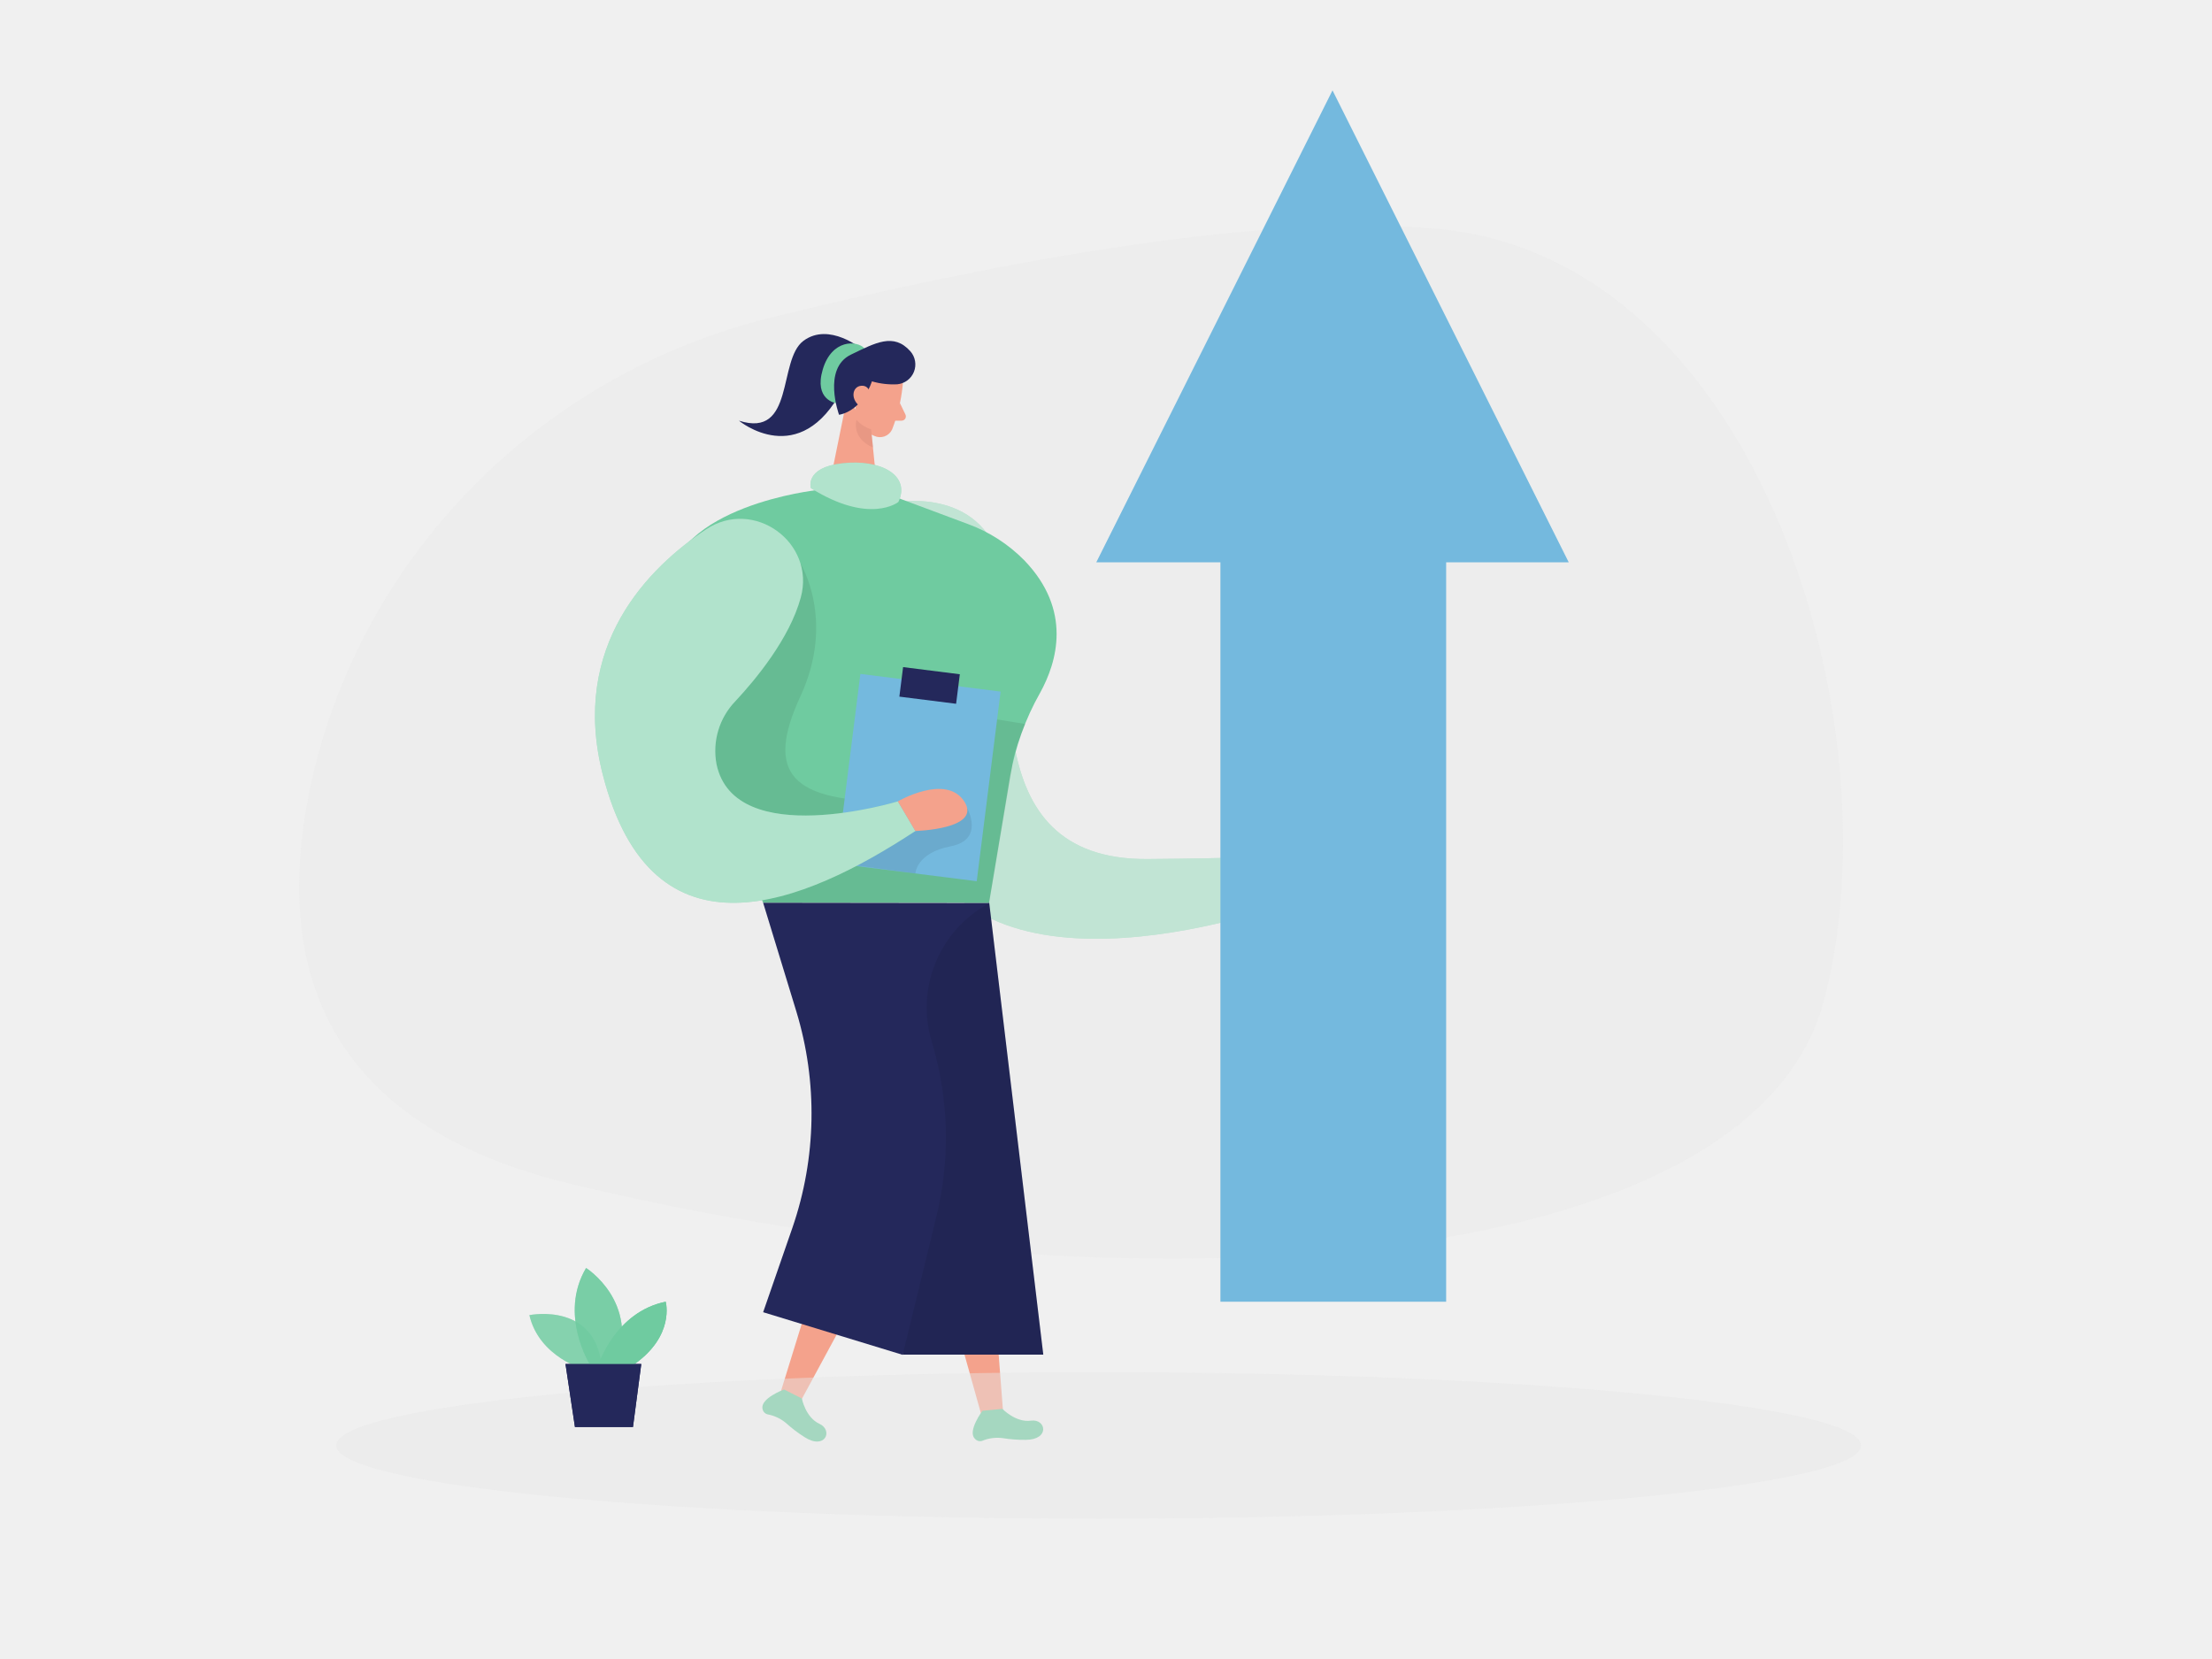
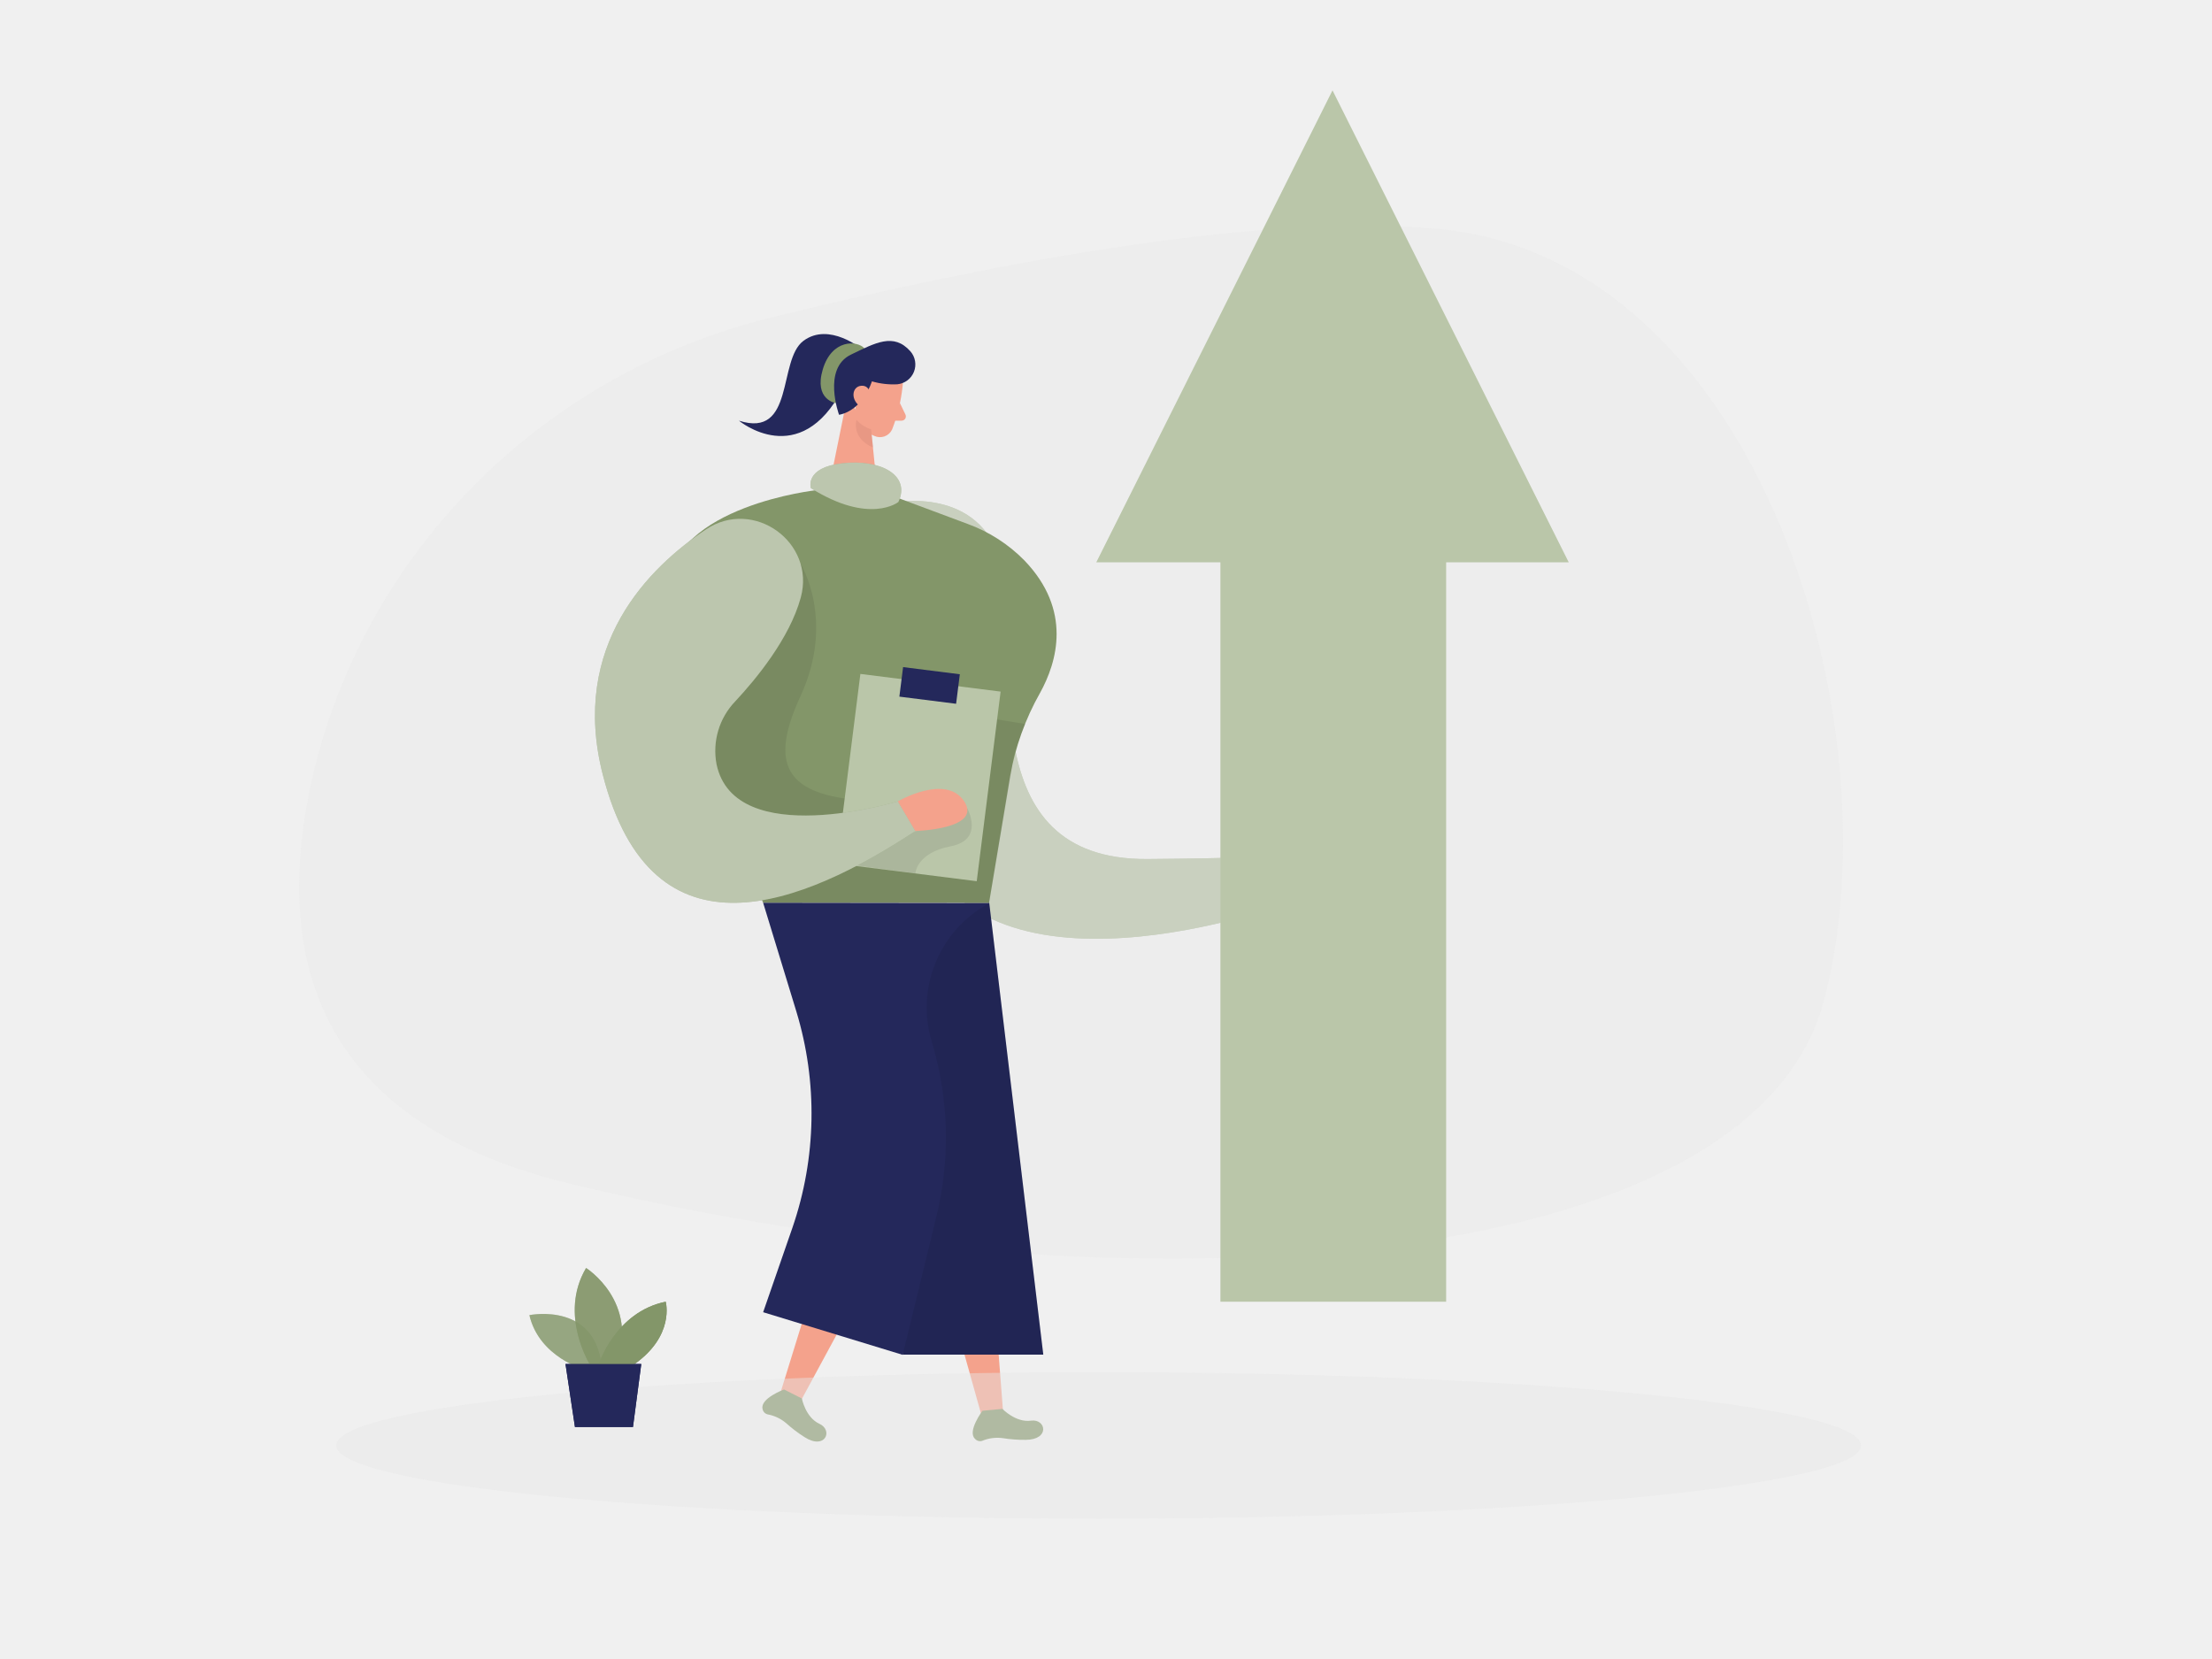
<svg xmlns="http://www.w3.org/2000/svg" id="Layer_1" data-name="Layer 1" viewBox="0 0 400 300">
-   <path d="M162.46,90.79s16-2.85,18.95,12.72-6,52.09,26.14,51.83,24.26-1.28,24.26-1.28l1.29,9.19s-56.95,21.24-67.58-13S162.46,90.79,162.46,90.79Z" fill="#6fcba0" />
+   <path d="M162.46,90.79s16-2.85,18.95,12.72-6,52.09,26.14,51.83,24.26-1.28,24.26-1.28l1.29,9.19s-56.95,21.24-67.58-13S162.46,90.79,162.46,90.79Z" fill="#839669" />
  <path d="M162.46,90.79s16-2.85,18.95,12.72-6,52.09,26.14,51.83,24.26-1.28,24.26-1.28l1.29,9.19s-56.95,21.24-67.58-13S162.46,90.79,162.46,90.79Z" fill="#fff" opacity="0.46" />
  <polygon points="172 203.09 144.62 253.67 140.84 252.79 157.27 199.64 172 203.09" fill="#f4a28c" />
-   <path d="M145,252.89s.66,3.43,3.18,4.58,1.07,4.81-2.69,2.41a24.36,24.36,0,0,1-3.31-2.51,7.17,7.17,0,0,0-3.39-1.61,1.22,1.22,0,0,1-.9-1c-.44-1.89,3.89-3.5,3.89-3.5Z" fill="#6fcba0" />
+   <path d="M145,252.89s.66,3.43,3.18,4.58,1.07,4.81-2.69,2.41a24.36,24.36,0,0,1-3.31-2.51,7.17,7.17,0,0,0-3.39-1.61,1.22,1.22,0,0,1-.9-1c-.44-1.89,3.89-3.5,3.89-3.5Z" fill="#839669" />
  <polygon points="177 198.25 181.41 255.61 177.76 256.91 162.75 203.34 177 198.25" fill="#f4a28c" />
-   <path d="M181.27,254.77s2.41,2.52,5.15,2.13,3.51,3.45-.95,3.47a24,24,0,0,1-4.15-.31,7.21,7.21,0,0,0-3.72.49,1.21,1.21,0,0,1-1.31-.39c-1.4-1.35,1.37-5.05,1.37-5.05Z" fill="#6fcba0" />
+   <path d="M181.27,254.77s2.41,2.52,5.15,2.13,3.51,3.45-.95,3.47a24,24,0,0,1-4.15-.31,7.21,7.21,0,0,0-3.72.49,1.21,1.21,0,0,1-1.31-.39c-1.4-1.35,1.37-5.05,1.37-5.05Z" fill="#839669" />
  <path d="M139.21,57.48C98.31,67.59,66,99.51,56.5,140.56c-7,30.55-.86,62.05,46.59,73.5,102.59,24.77,213.4,16.6,226.68-32.93s-11.36-134.51-70-139.77C226.35,38.37,176.2,48.34,139.21,57.48Z" fill="#e6e6e6" opacity="0.3" />
  <ellipse cx="198.67" cy="261.38" rx="137.87" ry="13.24" fill="#e6e6e6" opacity="0.45" />
-   <path d="M105.73,247.67s-8.22-2.21-10-9.85c0,0,12.72-2.63,13.14,10.51Z" fill="#6fcba0" opacity="0.58" />
-   <path d="M106.74,246.85s-5.78-9.06-.76-17.56c0,0,9.7,6.1,5.45,17.56Z" fill="#6fcba0" opacity="0.73" />
-   <path d="M108.22,246.85s3-9.6,12.16-11.46c0,0,1.74,6.22-5.9,11.46Z" fill="#6fcba0" />
+   <path d="M105.73,247.67s-8.22-2.21-10-9.85c0,0,12.72-2.63,13.14,10.51Z" fill="#839669" opacity="0.58" />
+   <path d="M106.74,246.85s-5.78-9.06-.76-17.56c0,0,9.7,6.1,5.45,17.56Z" fill="#839669" opacity="0.73" />
+   <path d="M108.22,246.85s3-9.6,12.16-11.46c0,0,1.74,6.22-5.9,11.46Z" fill="#839669" />
  <polygon points="102.26 246.66 103.97 258.05 114.46 258.05 115.96 246.66 102.26 246.66" fill="#24285b" />
-   <path d="M105.73,247.67s-8.22-2.21-10-9.85c0,0,12.72-2.63,13.14,10.51Z" fill="#6fcba0" opacity="0.58" />
-   <path d="M106.74,246.85s-5.78-9.06-.76-17.56c0,0,9.7,6.1,5.45,17.56Z" fill="#6fcba0" opacity="0.73" />
-   <path d="M108.22,246.85s3-9.6,12.16-11.46c0,0,1.74,6.22-5.9,11.46Z" fill="#6fcba0" />
+   <path d="M105.73,247.67s-8.22-2.21-10-9.85c0,0,12.72-2.63,13.14,10.51Z" fill="#839669" opacity="0.58" />
+   <path d="M106.74,246.85s-5.78-9.06-.76-17.56c0,0,9.7,6.1,5.45,17.56Z" fill="#839669" opacity="0.73" />
+   <path d="M108.22,246.85s3-9.6,12.16-11.46c0,0,1.74,6.22-5.9,11.46Z" fill="#839669" />
  <polygon points="102.26 246.66 103.97 258.05 114.46 258.05 115.96 246.66 102.26 246.66" fill="#24285b" />
-   <polygon points="240.96 16.34 198.24 101.69 220.69 101.69 220.69 235.39 261.51 235.39 261.51 101.69 283.68 101.69 240.96 16.34" fill="#74b9de" />
+   <polygon points="240.96 16.34 198.24 101.69 220.69 101.69 220.69 235.39 261.51 235.39 261.51 101.69 283.68 101.69 240.96 16.34" fill="#bac6a9" />
  <path d="M155.89,63.16s-5.94-5-10.61-1.52-1.5,17.69-11.66,14.43c0,0,11,9.16,18.77-5.8Z" fill="#24285b" />
-   <path d="M151.15,72.89s-4-.58-2.37-6.08S155,61.52,156.32,63Z" fill="#6fcba0" />
+   <path d="M151.15,72.89s-4-.58-2.37-6.08S155,61.52,156.32,63Z" fill="#839669" />
  <polygon points="178.88 163.25 188.66 244.96 163.24 244.96 161.13 171.43 178.88 163.25" fill="#24285b" />
  <polygon points="178.88 163.25 188.66 244.96 163.24 244.96 161.13 171.43 178.88 163.25" opacity="0.08" />
  <path d="M163.21,69.9a30.11,30.11,0,0,1-1.89,7.77,2.42,2.42,0,0,1-3.23,1.15,5.33,5.33,0,0,1-3.34-4.73l-.62-4.4a4.32,4.32,0,0,1,2.74-4.17C159.9,64.12,163.66,67,163.21,69.9Z" fill="#f4a28c" />
  <polygon points="153.15 72.14 150.01 87.59 158.65 88.71 157.49 77.31 153.15 72.14" fill="#f4a28c" />
  <path d="M162.74,72.9l1,2.08a.77.77,0,0,1-.7,1.09h-1.88Z" fill="#f4a28c" />
  <path d="M157.52,77.64a5.92,5.92,0,0,1-2.64-1.72s-1,3.31,3,5Z" fill="#ce8172" opacity="0.31" />
  <path d="M153.47,72.22s.31-1.83-1.08-2-1.87,2.51-.06,3.12Z" fill="#f4a28c" />
  <path d="M162.26,69.49a13.83,13.83,0,0,1-4.59-.53s-1.58,5.2-5.94,6.05c0,0-3.09-8.38,2.16-10.89,4.39-2.11,7.7-4,10.73-.6A3.6,3.6,0,0,1,162.26,69.49Z" fill="#24285b" />
-   <path d="M147.74,88.62s-26.05,2.8-27.07,17.78S138,163.25,138,163.25h40.85l3.82-22.91a47,47,0,0,1,5.38-15c3.13-5.64,5.85-15-2.81-24A27.63,27.63,0,0,0,175,94.75l-15.28-5.7Z" fill="#6fcba0" />
+   <path d="M147.74,88.62s-26.05,2.8-27.07,17.78S138,163.25,138,163.25h40.85l3.82-22.91a47,47,0,0,1,5.38-15c3.13-5.64,5.85-15-2.81-24A27.63,27.63,0,0,0,175,94.75l-15.28-5.7Z" fill="#839669" />
  <path d="M157.44,71.76s0-2.15-1.71-2-2,2.63,0,3.85Z" fill="#f4a28c" />
-   <path d="M146.63,88.27s-1.2-3.72,5.7-4.5,12.39,2.15,10.13,7C162.46,90.79,157.26,94.93,146.63,88.27Z" fill="#6fcba0" />
+   <path d="M146.63,88.27s-1.2-3.72,5.7-4.5,12.39,2.15,10.13,7C162.46,90.79,157.26,94.93,146.63,88.27Z" fill="#839669" />
  <path d="M146.63,88.27s-1.2-3.72,5.7-4.5,12.39,2.15,10.13,7C162.46,90.79,157.26,94.93,146.63,88.27Z" fill="#fff" opacity="0.46" />
  <path d="M138,163.25l6,19.64A63.42,63.42,0,0,1,143.3,222L138,237.29,163.24,245l6.11-25.11a60,60,0,0,0-.78-31.26l-.11-.36a21.36,21.36,0,0,1,9.38-24.33l1-.64Z" fill="#24285b" />
  <path d="M144.75,101.9s6.39,10.2,0,24-2,19.24,17.61,19l8.34-16.37,14.69,2.39s-2.23,5.18-2.35,7.65l-4.16,24.67H138l-.75-2.74-8.62-15.77-4-19.91Z" opacity="0.08" />
-   <rect x="153.33" y="123.32" width="25.56" height="34.56" transform="translate(18.87 -19.65) rotate(7.18)" fill="#74b9de" />
+   <rect x="153.33" y="123.32" width="25.56" height="34.56" transform="translate(18.87 -19.65) rotate(7.18)" fill="#bac6a9" />
  <path d="M174.9,146.16s3.21,5.69-3,6.88-6.37,4.9-6.37,4.9l-13.12-1.75Z" opacity="0.08" />
  <rect x="162.94" y="121.25" width="10.34" height="5.38" transform="translate(16.8 -20.03) rotate(7.18)" fill="#24285b" />
-   <path d="M144.8,108.07c2.73-10-8.51-18.08-17.13-12.34C117.46,102.51,103,116.64,109,140.06c8.94,35,36.4,23.45,56.53,10.21l-3.16-5.36s-29.52,9-32.8-6.72a12.93,12.93,0,0,1,3.4-11.38C136.69,122.82,142.77,115.48,144.8,108.07Z" fill="#6fcba0" />
+   <path d="M144.8,108.07c2.73-10-8.51-18.08-17.13-12.34C117.46,102.51,103,116.64,109,140.06c8.94,35,36.4,23.45,56.53,10.21l-3.16-5.36s-29.52,9-32.8-6.72a12.93,12.93,0,0,1,3.4-11.38C136.69,122.82,142.77,115.48,144.8,108.07Z" fill="#839669" />
  <path d="M144.8,108.07c2.73-10-8.51-18.08-17.13-12.34C117.46,102.51,103,116.64,109,140.06c8.94,35,36.4,23.45,56.53,10.21l-3.16-5.36s-29.52,9-32.8-6.72a12.93,12.93,0,0,1,3.4-11.38C136.69,122.82,142.77,115.48,144.8,108.07Z" fill="#fff" opacity="0.46" />
  <path d="M162.36,144.91s8.68-5.06,12,0-8.84,5.36-8.84,5.36Z" fill="#f4a28c" />
</svg>
